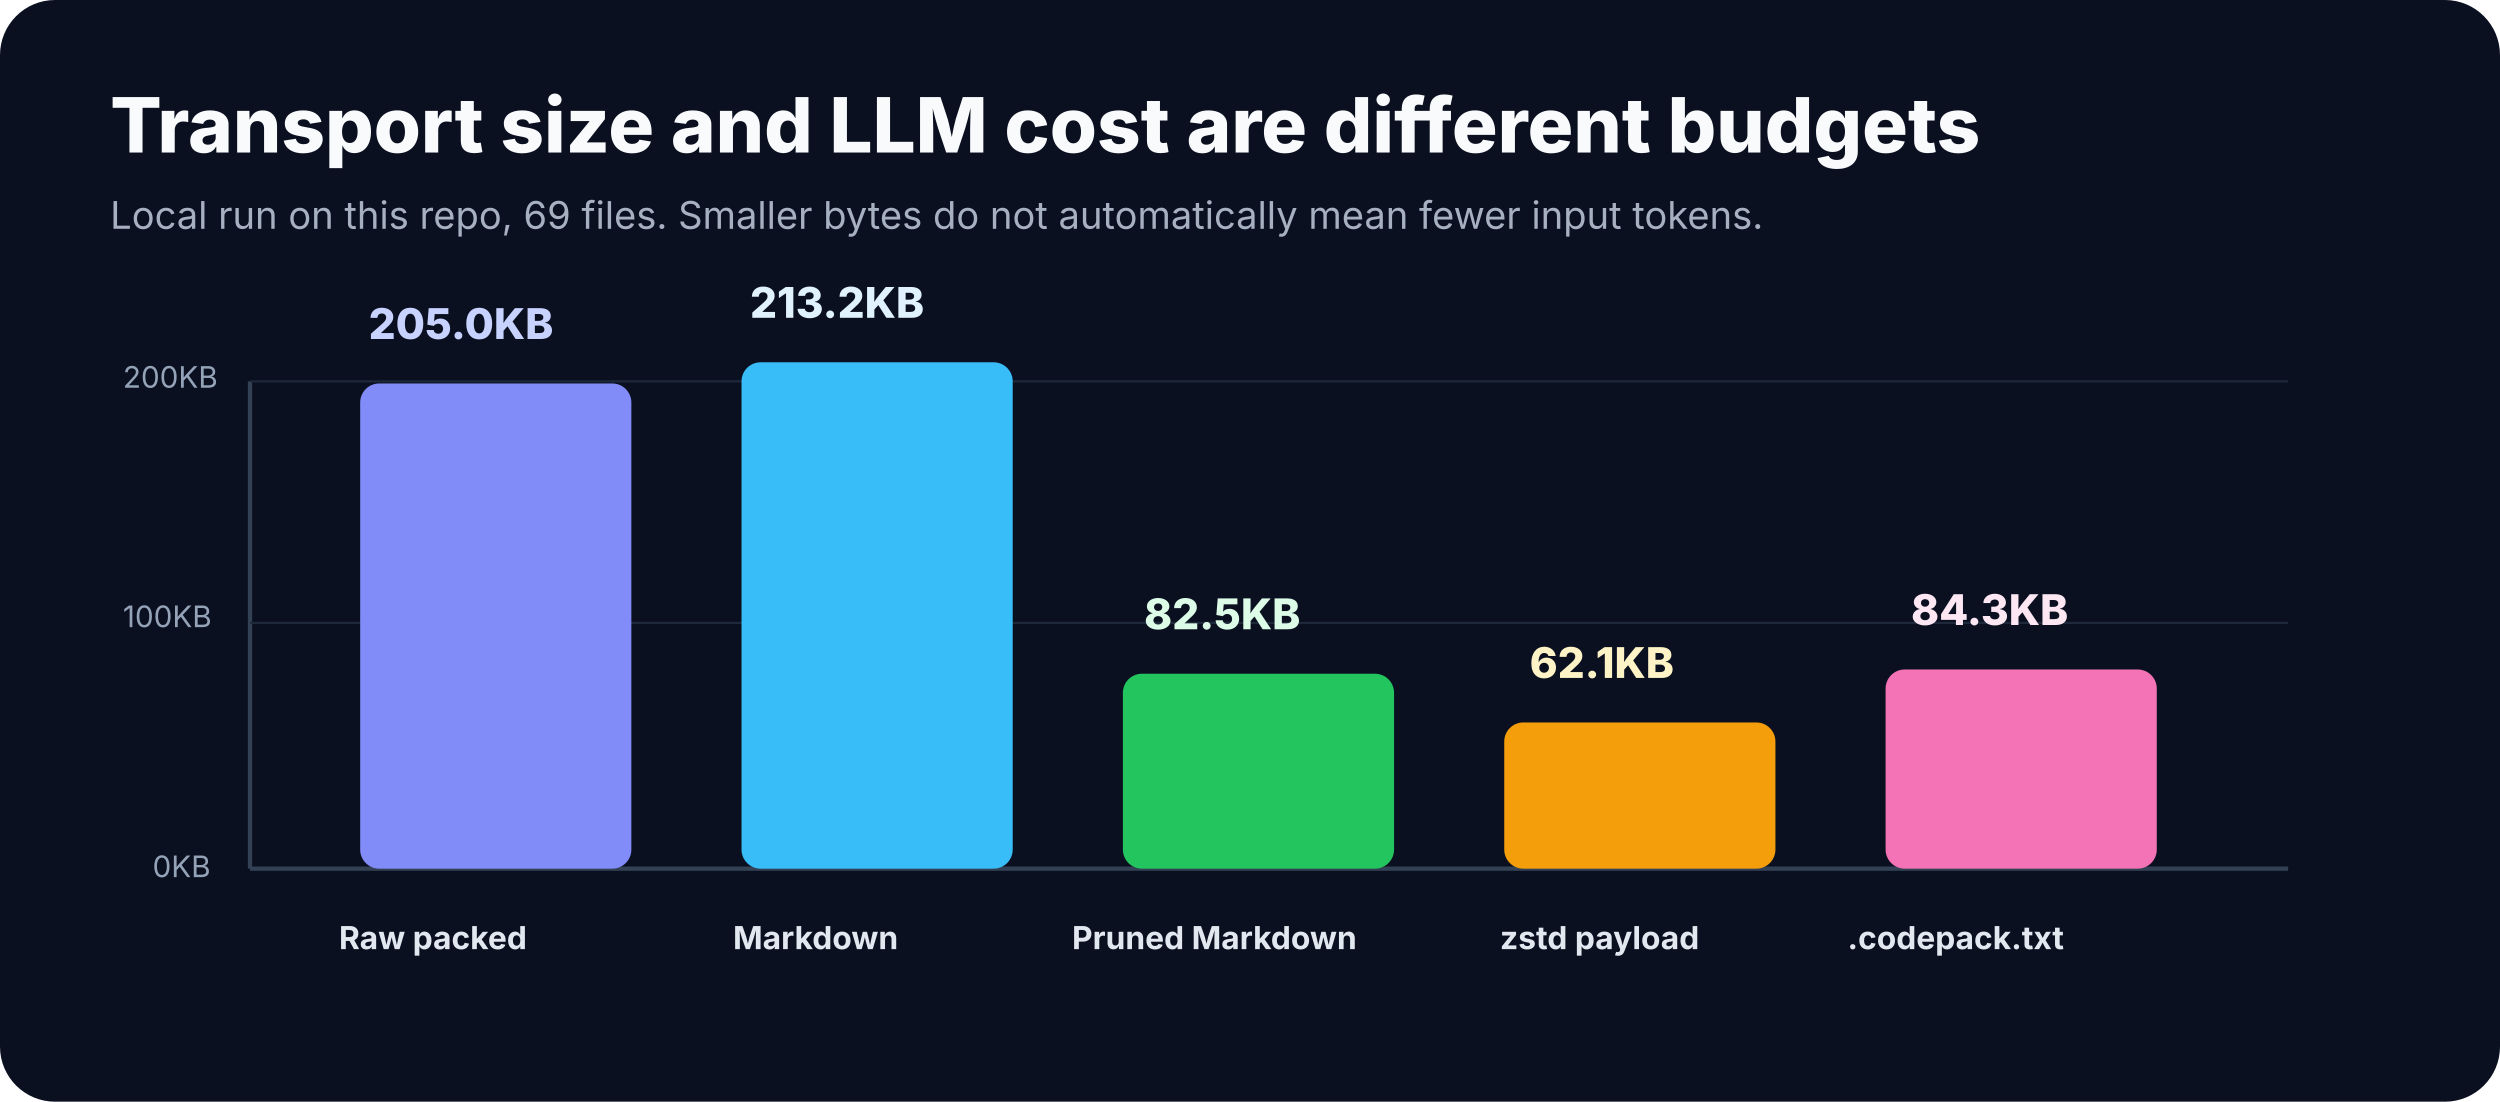
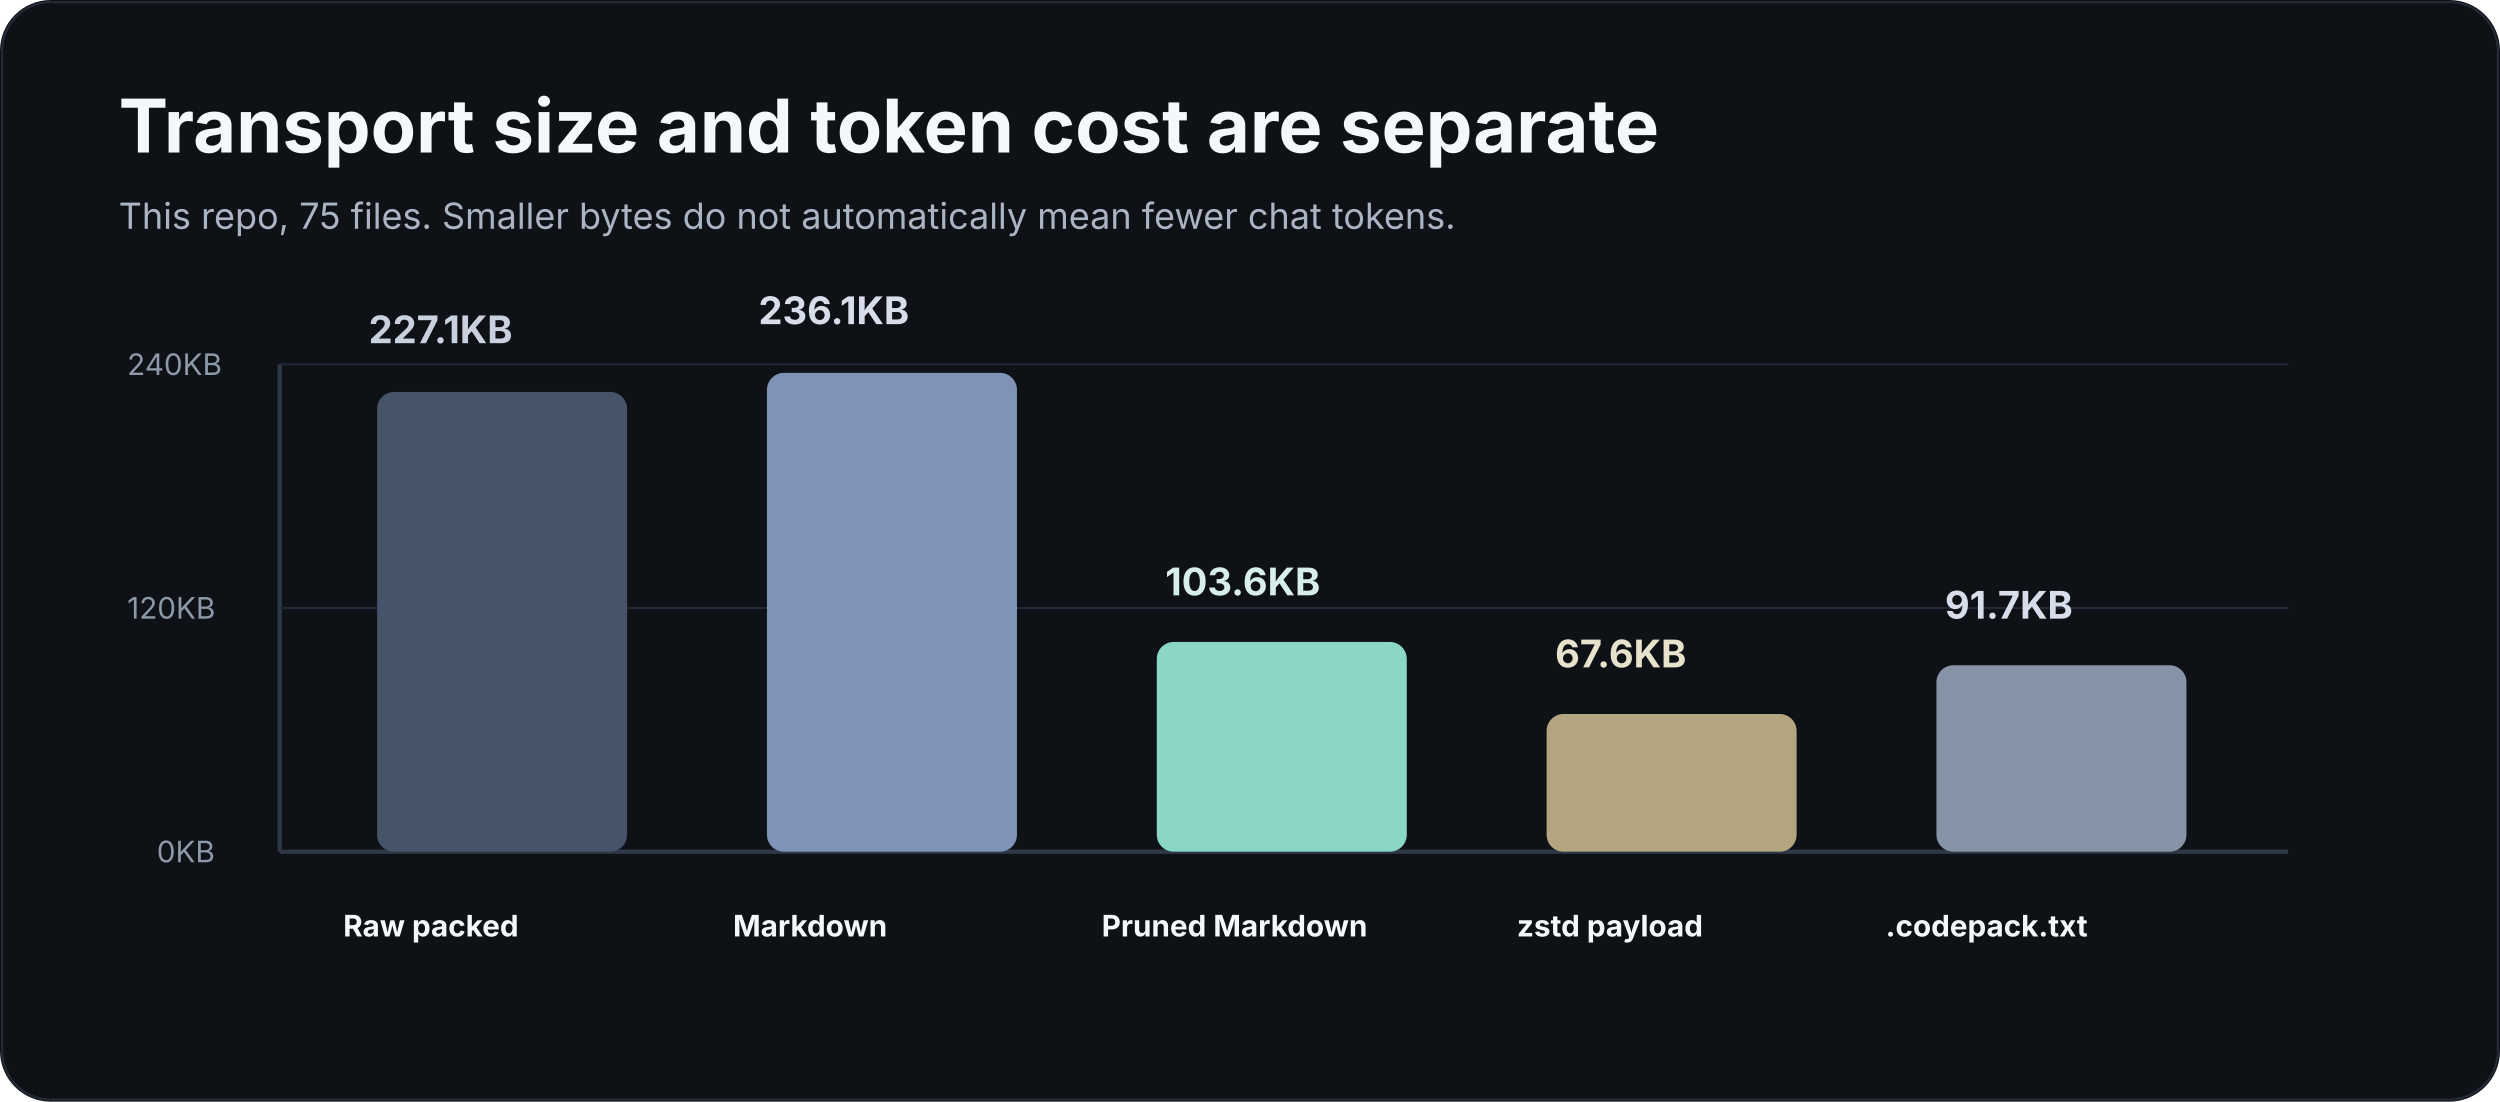
<svg xmlns="http://www.w3.org/2000/svg" width="1180" height="520" viewBox="0 0 1180 520" fill="none" role="img" aria-labelledby="title desc">
-   <rect width="1180" height="520" rx="26" fill="#0B1020" />
-   <text x="52" y="72" fill="#F8FAFC" font-family="Inter, Segoe UI, Arial, sans-serif" font-size="36" font-weight="800">Transport size and LLM cost are different budgets</text>
-   <text x="52" y="108" fill="#A7B0C0" font-family="Inter, Segoe UI, Arial, sans-serif" font-size="18">Local run on this repo, 69 files. Smaller bytes do not automatically mean fewer input tokens.</text>
-   <line x1="118" y1="410" x2="1080" y2="410" stroke="#334155" stroke-width="2" />
-   <line x1="118" y1="180" x2="118" y2="410" stroke="#334155" stroke-width="2" />
-   <text x="72" y="414" fill="#94A3B8" font-family="Inter, Segoe UI, Arial, sans-serif" font-size="14">0KB</text>
-   <text x="58" y="296" fill="#94A3B8" font-family="Inter, Segoe UI, Arial, sans-serif" font-size="14">100KB</text>
-   <text x="58" y="183" fill="#94A3B8" font-family="Inter, Segoe UI, Arial, sans-serif" font-size="14">200KB</text>
-   <line x1="118" y1="294" x2="1080" y2="294" stroke="#1E293B" stroke-width="1" />
-   <line x1="118" y1="180" x2="1080" y2="180" stroke="#1E293B" stroke-width="1" />
-   <rect x="170" y="181" width="128" height="229" rx="9" fill="#818CF8" />
-   <rect x="350" y="171" width="128" height="239" rx="9" fill="#38BDF8" />
-   <rect x="530" y="318" width="128" height="92" rx="9" fill="#22C55E" />
-   <rect x="710" y="341" width="128" height="69" rx="9" fill="#F59E0B" />
-   <rect x="890" y="316" width="128" height="94" rx="9" fill="#F472B6" />
-   <text x="174" y="160" fill="#C7D2FE" font-family="Inter, Segoe UI, Arial, sans-serif" font-size="20" font-weight="800">205.0KB</text>
-   <text x="354" y="150" fill="#E0F2FE" font-family="Inter, Segoe UI, Arial, sans-serif" font-size="20" font-weight="800">213.2KB</text>
-   <text x="540" y="297" fill="#DCFCE7" font-family="Inter, Segoe UI, Arial, sans-serif" font-size="20" font-weight="800">82.5KB</text>
-   <text x="722" y="320" fill="#FEF3C7" font-family="Inter, Segoe UI, Arial, sans-serif" font-size="20" font-weight="800">62.1KB</text>
-   <text x="902" y="295" fill="#FCE7F3" font-family="Inter, Segoe UI, Arial, sans-serif" font-size="20" font-weight="800">84.3KB</text>
-   <text x="160" y="448" fill="#E2E8F0" font-family="Inter, Segoe UI, Arial, sans-serif" font-size="15" font-weight="750">Raw packed</text>
-   <text x="346" y="448" fill="#E2E8F0" font-family="Inter, Segoe UI, Arial, sans-serif" font-size="15" font-weight="750">Markdown</text>
-   <text x="506" y="448" fill="#E2E8F0" font-family="Inter, Segoe UI, Arial, sans-serif" font-size="15" font-weight="750">Pruned Markdown</text>
-   <text x="708" y="448" fill="#E2E8F0" font-family="Inter, Segoe UI, Arial, sans-serif" font-size="15" font-weight="750">zstd payload</text>
-   <text x="872" y="448" fill="#E2E8F0" font-family="Inter, Segoe UI, Arial, sans-serif" font-size="15" font-weight="750">.codepack.txt</text>
+   <rect width="1180" height="520" rx="24" fill="#0E1116" />
+   <rect x="1" y="1" width="1178" height="518" rx="23" stroke="#242B36" />
+   <text x="56" y="72" fill="#F4F7FB" font-family="Inter, Segoe UI, Arial, sans-serif" font-size="35" font-weight="750">Transport size and token cost are separate</text>
+   <text x="56" y="108" fill="#AAB4C3" font-family="Inter, Segoe UI, Arial, sans-serif" font-size="17">This repo, 75 files. Smaller bytes do not automatically mean fewer chat tokens.</text>
+   <line x1="132" y1="402" x2="1080" y2="402" stroke="#2E3848" stroke-width="2" />
+   <line x1="132" y1="172" x2="132" y2="402" stroke="#2E3848" stroke-width="2" />
+   <line x1="132" y1="287" x2="1080" y2="287" stroke="#202938" />
+   <line x1="132" y1="172" x2="1080" y2="172" stroke="#202938" />
+   <text x="74" y="407" fill="#8D98A8" font-family="Inter, Segoe UI, Arial, sans-serif" font-size="14">0KB</text>
+   <text x="60" y="292" fill="#8D98A8" font-family="Inter, Segoe UI, Arial, sans-serif" font-size="14">120KB</text>
+   <text x="60" y="177" fill="#8D98A8" font-family="Inter, Segoe UI, Arial, sans-serif" font-size="14">240KB</text>
+   <rect x="178" y="185" width="118" height="217" rx="8" fill="#465469" />
+   <rect x="362" y="176" width="118" height="226" rx="8" fill="#7F93B7" />
+   <rect x="546" y="303" width="118" height="99" rx="8" fill="#8AD7C7" />
+   <rect x="730" y="337" width="118" height="65" rx="8" fill="#B3A580" />
+   <rect x="914" y="314" width="118" height="88" rx="8" fill="#8794A8" />
+   <g font-family="Inter, Segoe UI, Arial, sans-serif" font-size="18" font-weight="750">
+     <text x="174" y="162" fill="#C9D1DE">227.1KB</text>
+     <text x="358" y="153" fill="#D8DEE9">236.1KB</text>
+     <text x="550" y="281" fill="#D8EEE9">103.6KB</text>
+     <text x="734" y="315" fill="#E8E1CB">67.6KB</text>
+     <text x="918" y="292" fill="#D8DEE9">91.7KB</text>
+   </g>
+   <g font-family="Inter, Segoe UI, Arial, sans-serif" font-size="14" font-weight="700" fill="#F4F7FB">
+     <text x="162" y="442">Raw packed</text>
+     <text x="346" y="442">Markdown</text>
+     <text x="520" y="442">Pruned Markdown</text>
+     <text x="716" y="442">zstd payload</text>
+     <text x="890" y="442">.codepack.txt</text>
+   </g>
</svg>
